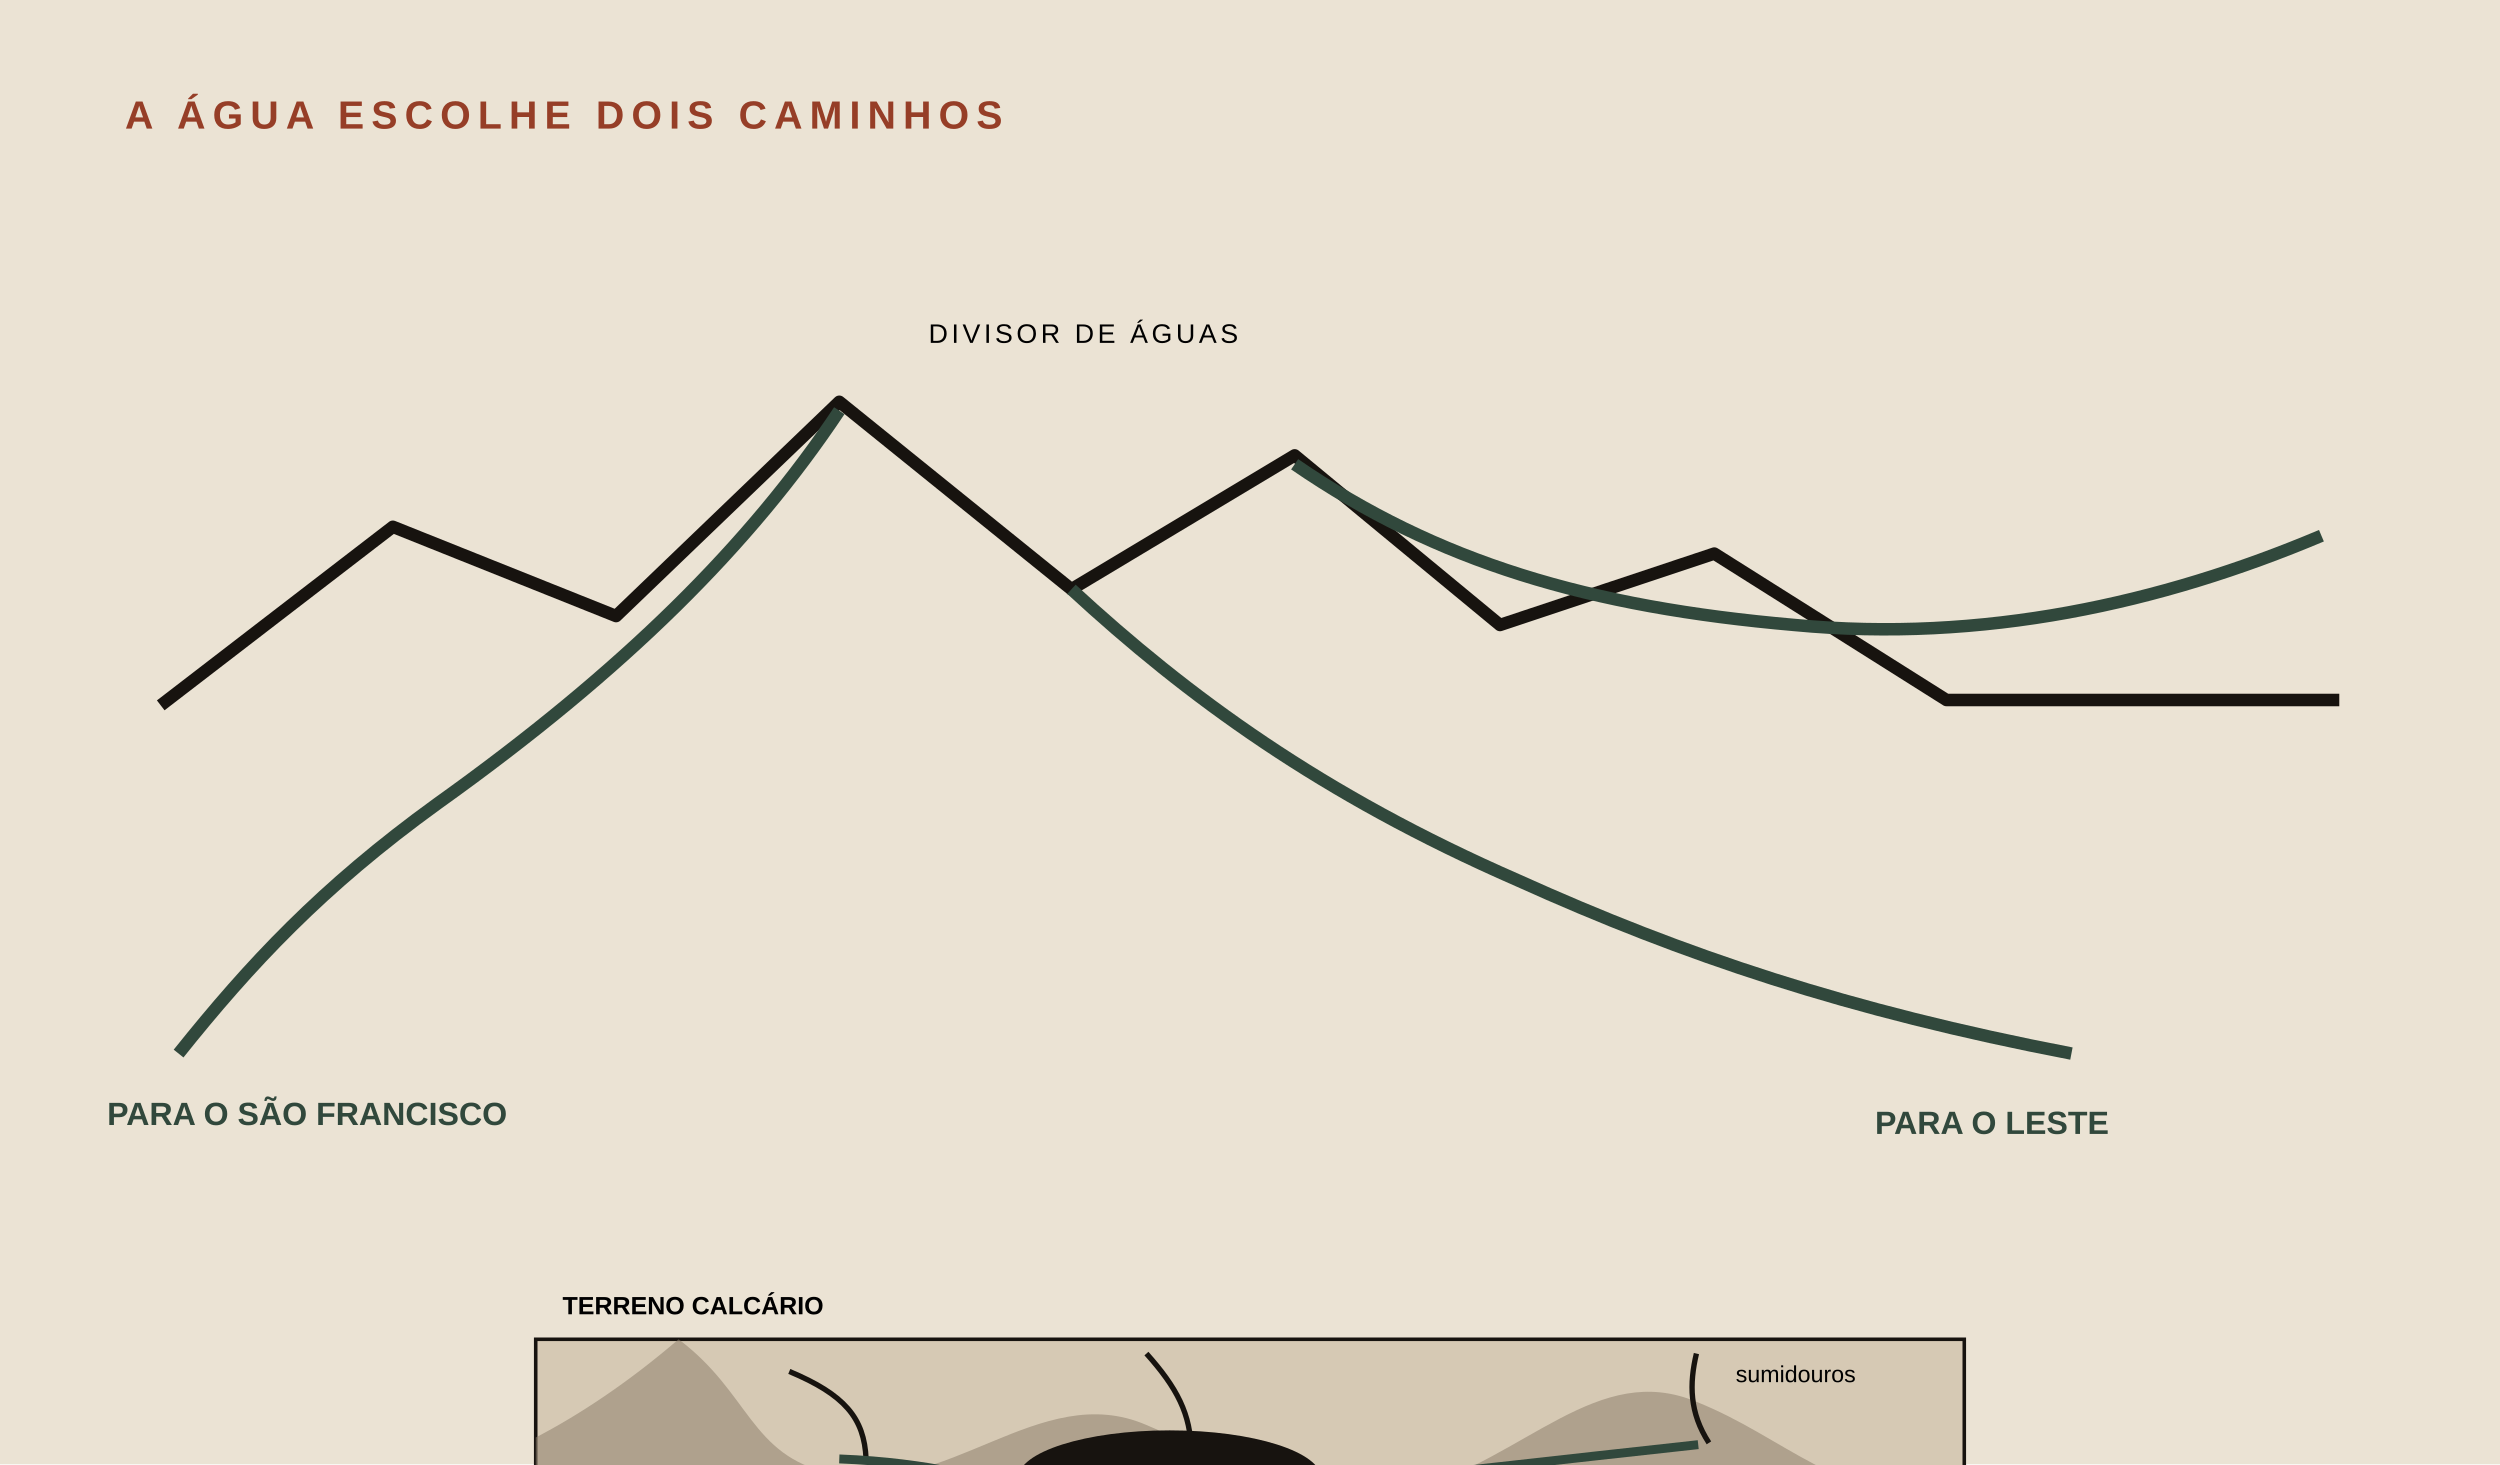
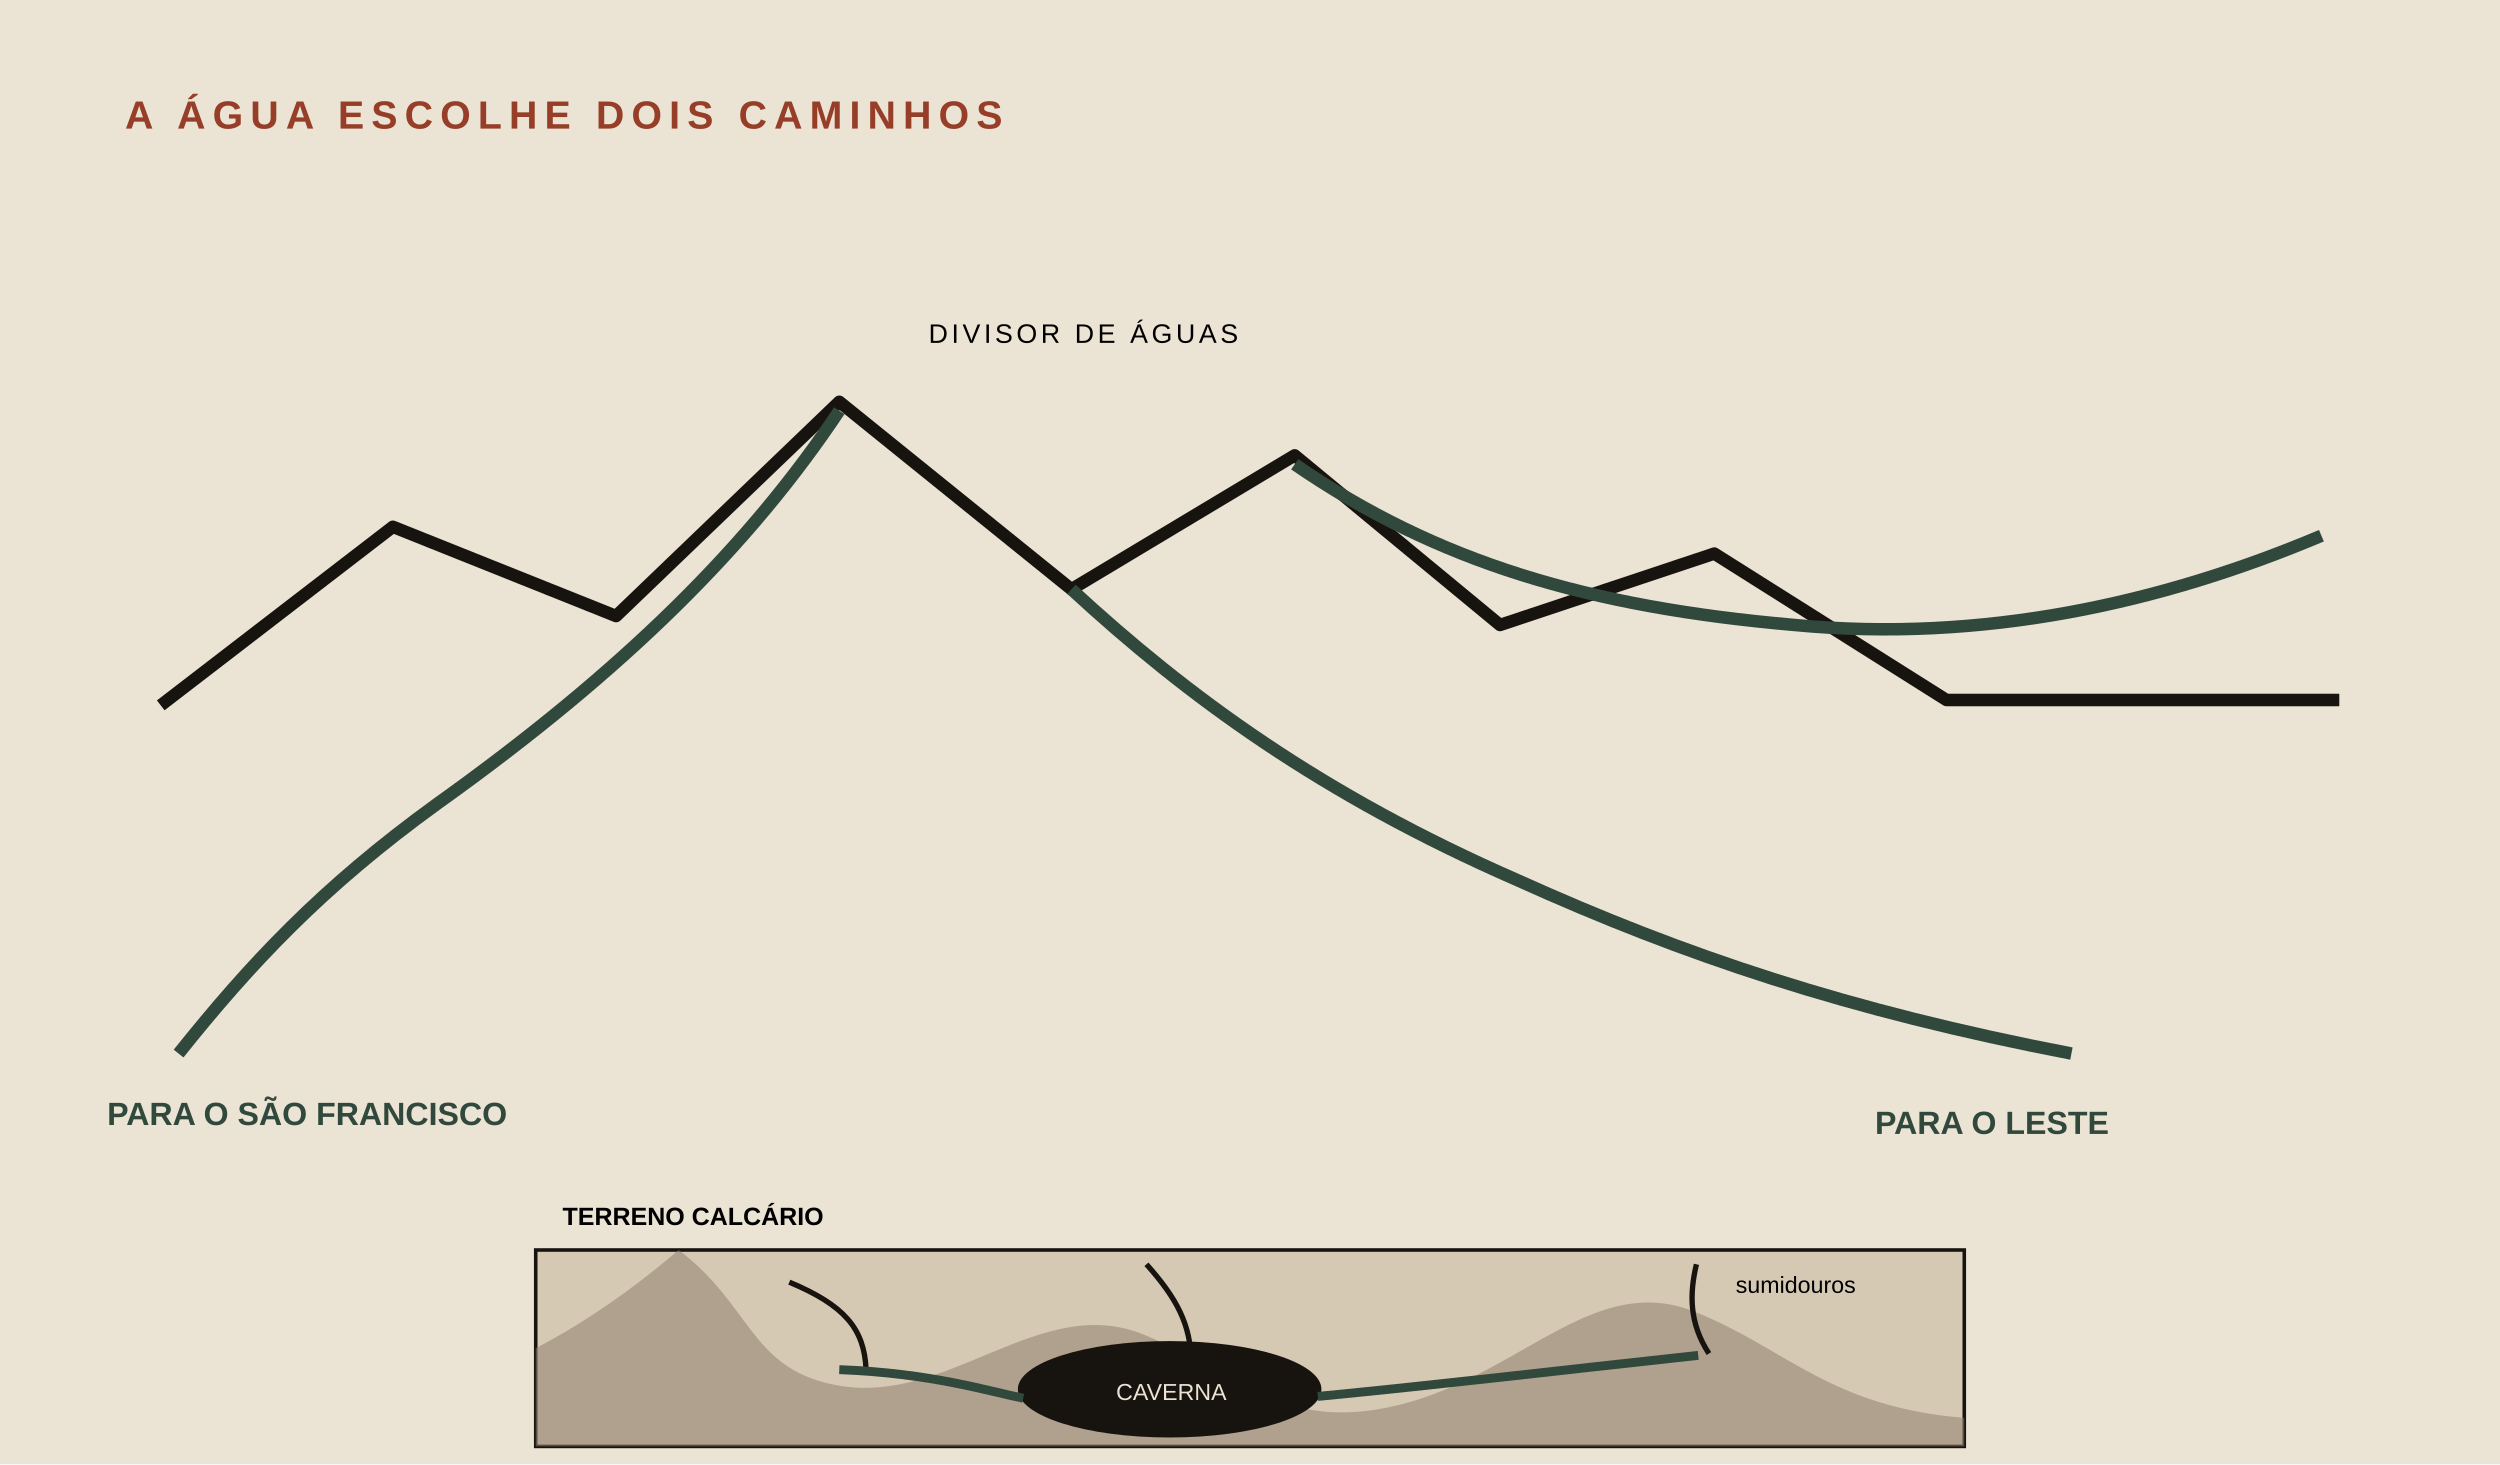
<svg xmlns="http://www.w3.org/2000/svg" viewBox="0 0 1400 820" role="img" aria-labelledby="t d">
  <rect width="1400" height="820" fill="#ebe3d4" />
  <text x="70" y="72" font-family="Arial" font-weight="800" font-size="22" letter-spacing="4" fill="#963e27">A ÁGUA ESCOLHE DOIS CAMINHOS</text>
  <path d="M90 395L220 295L345 345L470 225L600 330L725 255L840 350L960 310L1090 392L1310 392" fill="none" stroke="#17130f" stroke-width="7" stroke-linejoin="round" />
  <path d="M470 230C420 305 350 375 245 450C180 497 140 540 100 590" fill="none" stroke="#31483c" stroke-width="7" />
  <path d="M600 330C665 390 740 445 850 493C943 535 1035 566 1160 590" fill="none" stroke="#31483c" stroke-width="7" />
  <path d="M725 260C805 315 890 340 1005 350C1110 360 1210 338 1300 300" fill="none" stroke="#31483c" stroke-width="7" />
  <text x="60" y="630" font-family="Arial" font-size="18" font-weight="800" fill="#31483c">PARA O SÃO FRANCISCO</text>
  <text x="1050" y="635" font-family="Arial" font-size="18" font-weight="800" fill="#31483c">PARA O LESTE</text>
  <text x="520" y="192" font-family="Arial" font-size="15" letter-spacing="2">DIVISOR DE ÁGUAS</text>
-   <g transform="translate(300,750)">
+   <g transform="translate(300,700)">
    <path d="M0 0H800V110H0Z" fill="#d6c9b4" stroke="#17130f" stroke-width="2" />
    <path d="M80 0C120 30 120 65 165 75C230 90 282 22 342 48C395 70 420 105 490 85C555 66 595 12 650 35C700 55 725 88 800 94V110H0V55C25 42 52 24 80 0Z" fill="#8e806d" opacity=".55" />
    <path d="M142 18C173 31 184 44 185 67M342 8C359 27 367 42 367 63M650 8C646 25 646 41 657 58" fill="none" stroke="#17130f" stroke-width="3" />
    <ellipse cx="355" cy="78" rx="85" ry="27" fill="#17130f" />
    <text x="325" y="84" font-family="Arial" font-size="13" fill="#ebe3d4">CAVERNA</text>
    <path d="M170 67C222 69 253 79 273 83" fill="none" stroke="#31483c" stroke-width="5" />
    <path d="M438 82C510 75 568 68 651 59" fill="none" stroke="#31483c" stroke-width="5" />
    <text x="15" y="-14" font-family="Arial" font-size="14" font-weight="800">TERRENO CALCÁRIO</text>
    <text x="672" y="24" font-family="Arial" font-size="13">sumidouros</text>
  </g>
</svg>
